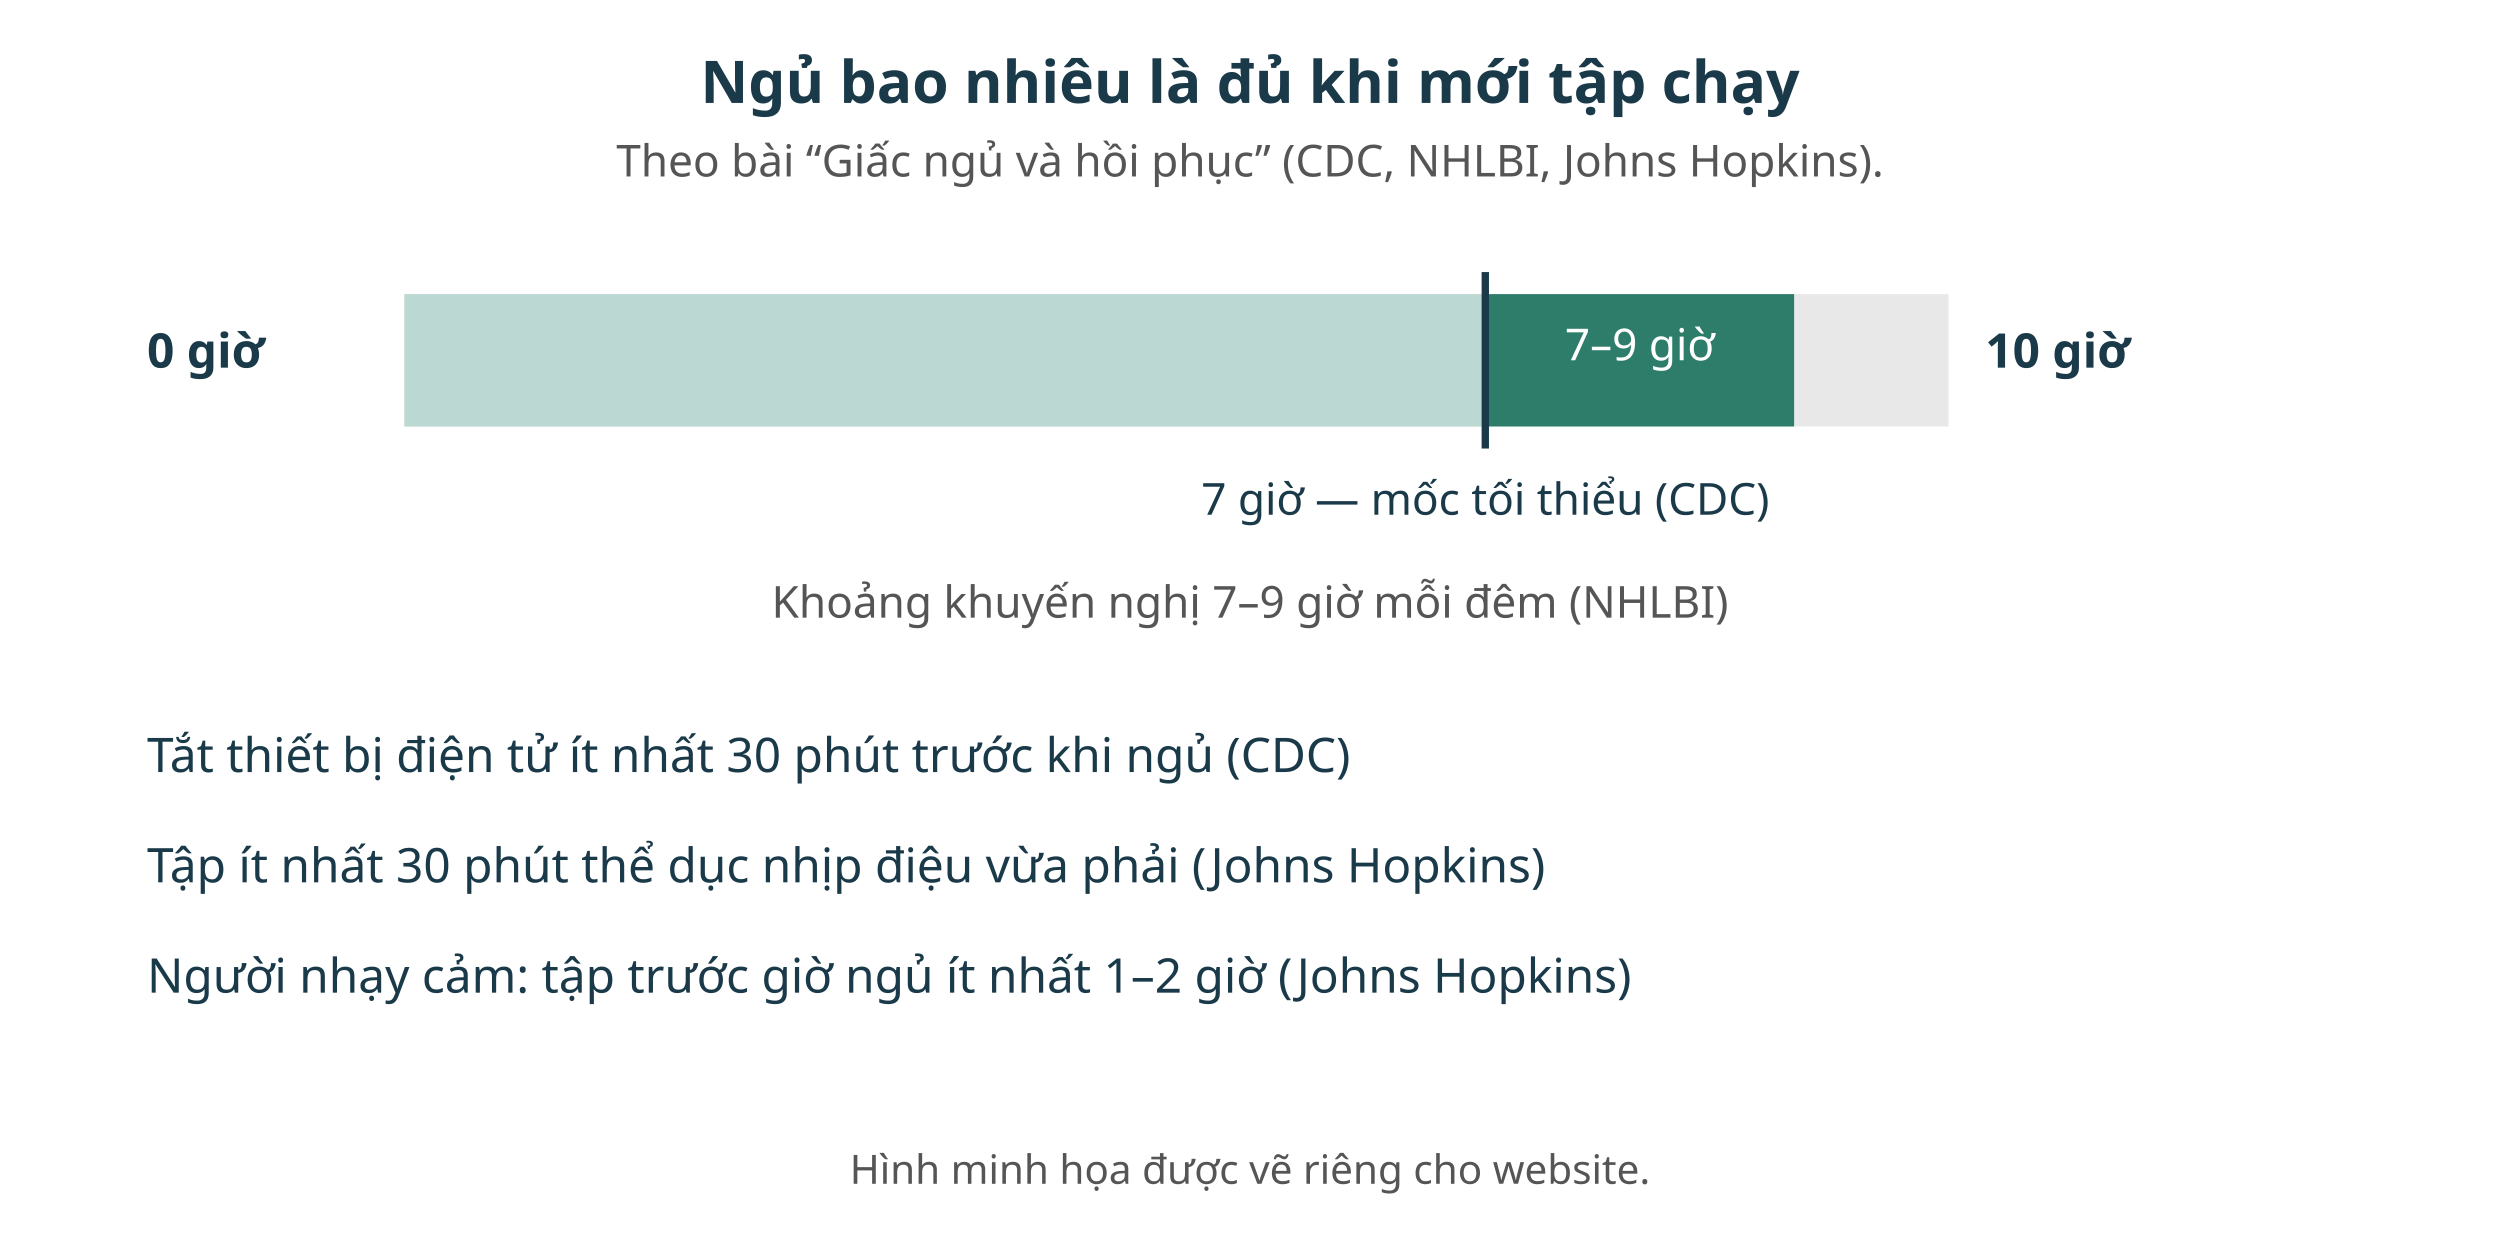
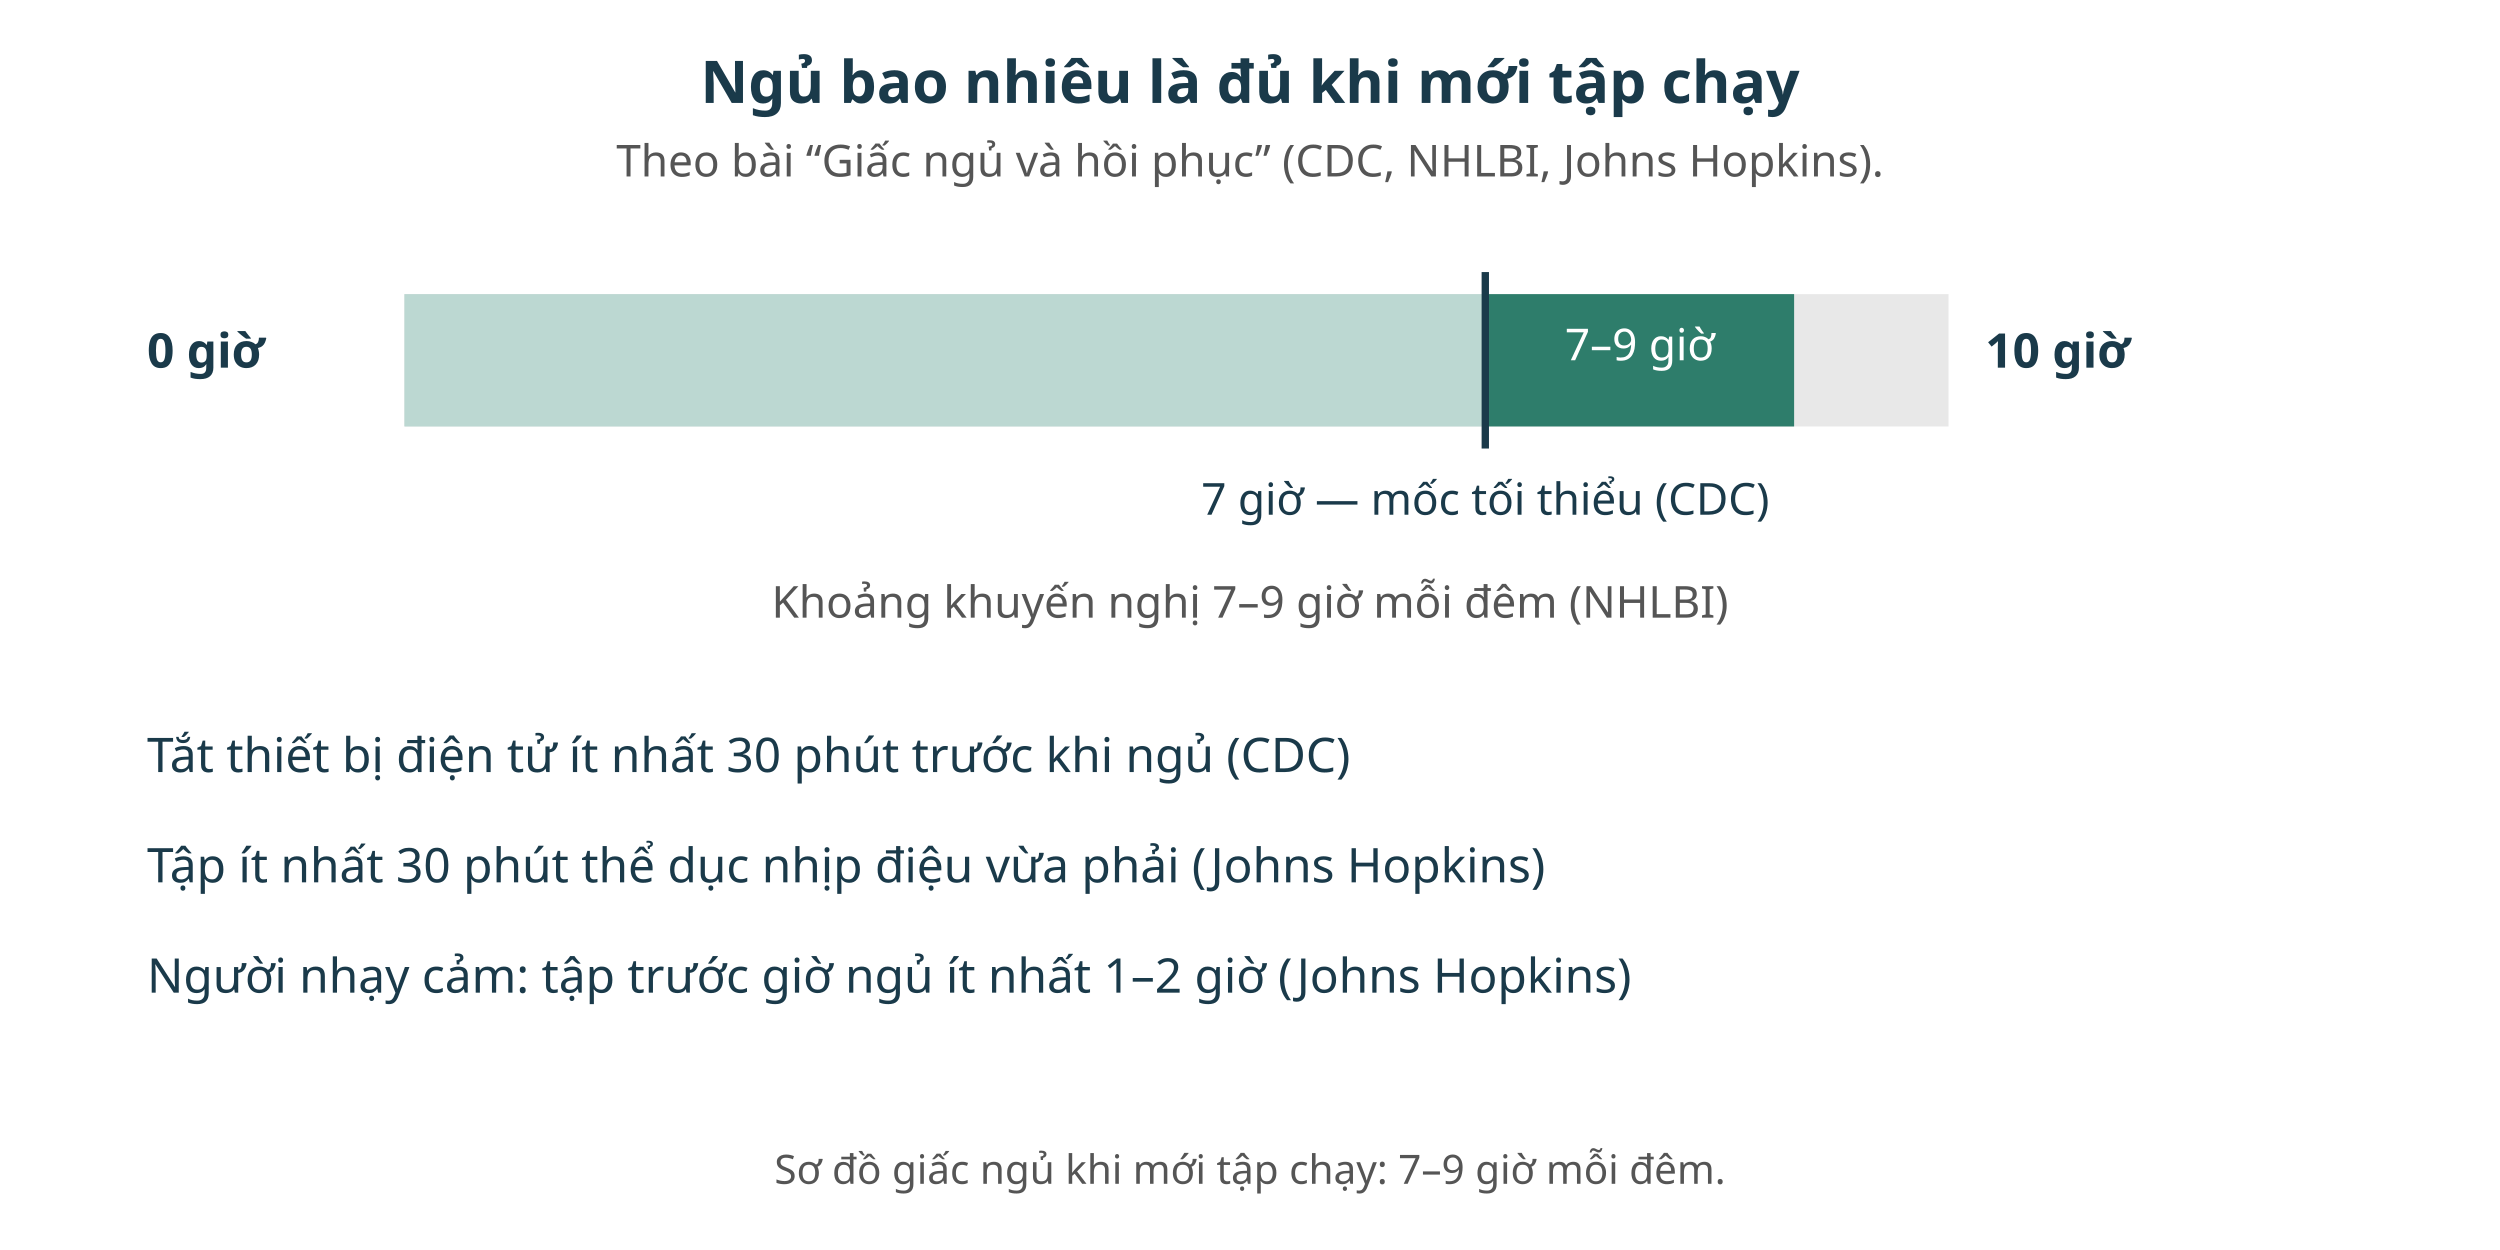
<svg xmlns="http://www.w3.org/2000/svg" viewBox="0 0 680 340" role="img" aria-label="Người trưởng thành nên ngủ ít nhất 7 giờ mỗi ngày, khoảng khuyến nghị 7 đến 9 giờ mỗi đêm; tắt thiết bị điện tử ít nhất 30 phút trước khi ngủ; tập ít nhất 30 phút thể dục nhịp điệu vừa phải; người nhạy cảm nên tập trước giờ ngủ ít nhất 1 đến 2 giờ">
  <rect width="680" height="340" fill="#ffffff" />
  <text x="340" y="28" font-family="sans-serif" font-size="16" font-weight="bold" text-anchor="middle" fill="#1a3a4a">Ngủ bao nhiêu là đủ khi mới tập chạy</text>
  <text x="340" y="48" font-family="sans-serif" font-size="12" text-anchor="middle" fill="#555555">Theo bài “Giấc ngủ và hồi phục” (CDC, NHLBI, Johns Hopkins).</text>
  <g font-family="sans-serif" font-size="13" fill="#1a3a4a">
    <text x="40" y="100" font-weight="bold">0 giờ</text>
    <rect x="110" y="80" width="420" height="36" fill="#e8e8e8" />
    <rect x="110" y="80" width="294" height="36" fill="#bcd8d2" />
    <rect x="404" y="80" width="84" height="36" fill="#2e7d6b" />
    <line x1="404" y1="74" x2="404" y2="122" stroke="#1a3a4a" stroke-width="2" />
    <text x="404" y="140" font-size="12" text-anchor="middle">7 giờ — mốc tối thiểu (CDC)</text>
    <text x="446" y="98" text-anchor="middle" fill="#ffffff" font-size="12">7–9 giờ</text>
    <text x="540" y="100" font-weight="bold">10 giờ</text>
    <text x="340" y="168" font-size="12" text-anchor="middle" fill="#555555">Khoảng khuyến nghị 7–9 giờ mỗi đêm (NHLBI)</text>
    <text x="40" y="210">Tắt thiết bị điện tử ít nhất 30 phút trước khi ngủ (CDC)</text>
    <text x="40" y="240">Tập ít nhất 30 phút thể dục nhịp điệu vừa phải (Johns Hopkins)</text>
    <text x="40" y="270">Người nhạy cảm: tập trước giờ ngủ ít nhất 1–2 giờ (Johns Hopkins)</text>
  </g>
-   <text x="340" y="322" font-family="sans-serif" font-size="11" text-anchor="middle" fill="#555555">Hình minh họa được vẽ riêng cho website.</text>
+   <text x="340" y="322" font-family="sans-serif" font-size="11" text-anchor="middle" fill="#555555">Sơ đồ giấc ngủ khi mới tập chạy: 7–9 giờ mỗi đêm.</text>
</svg>
